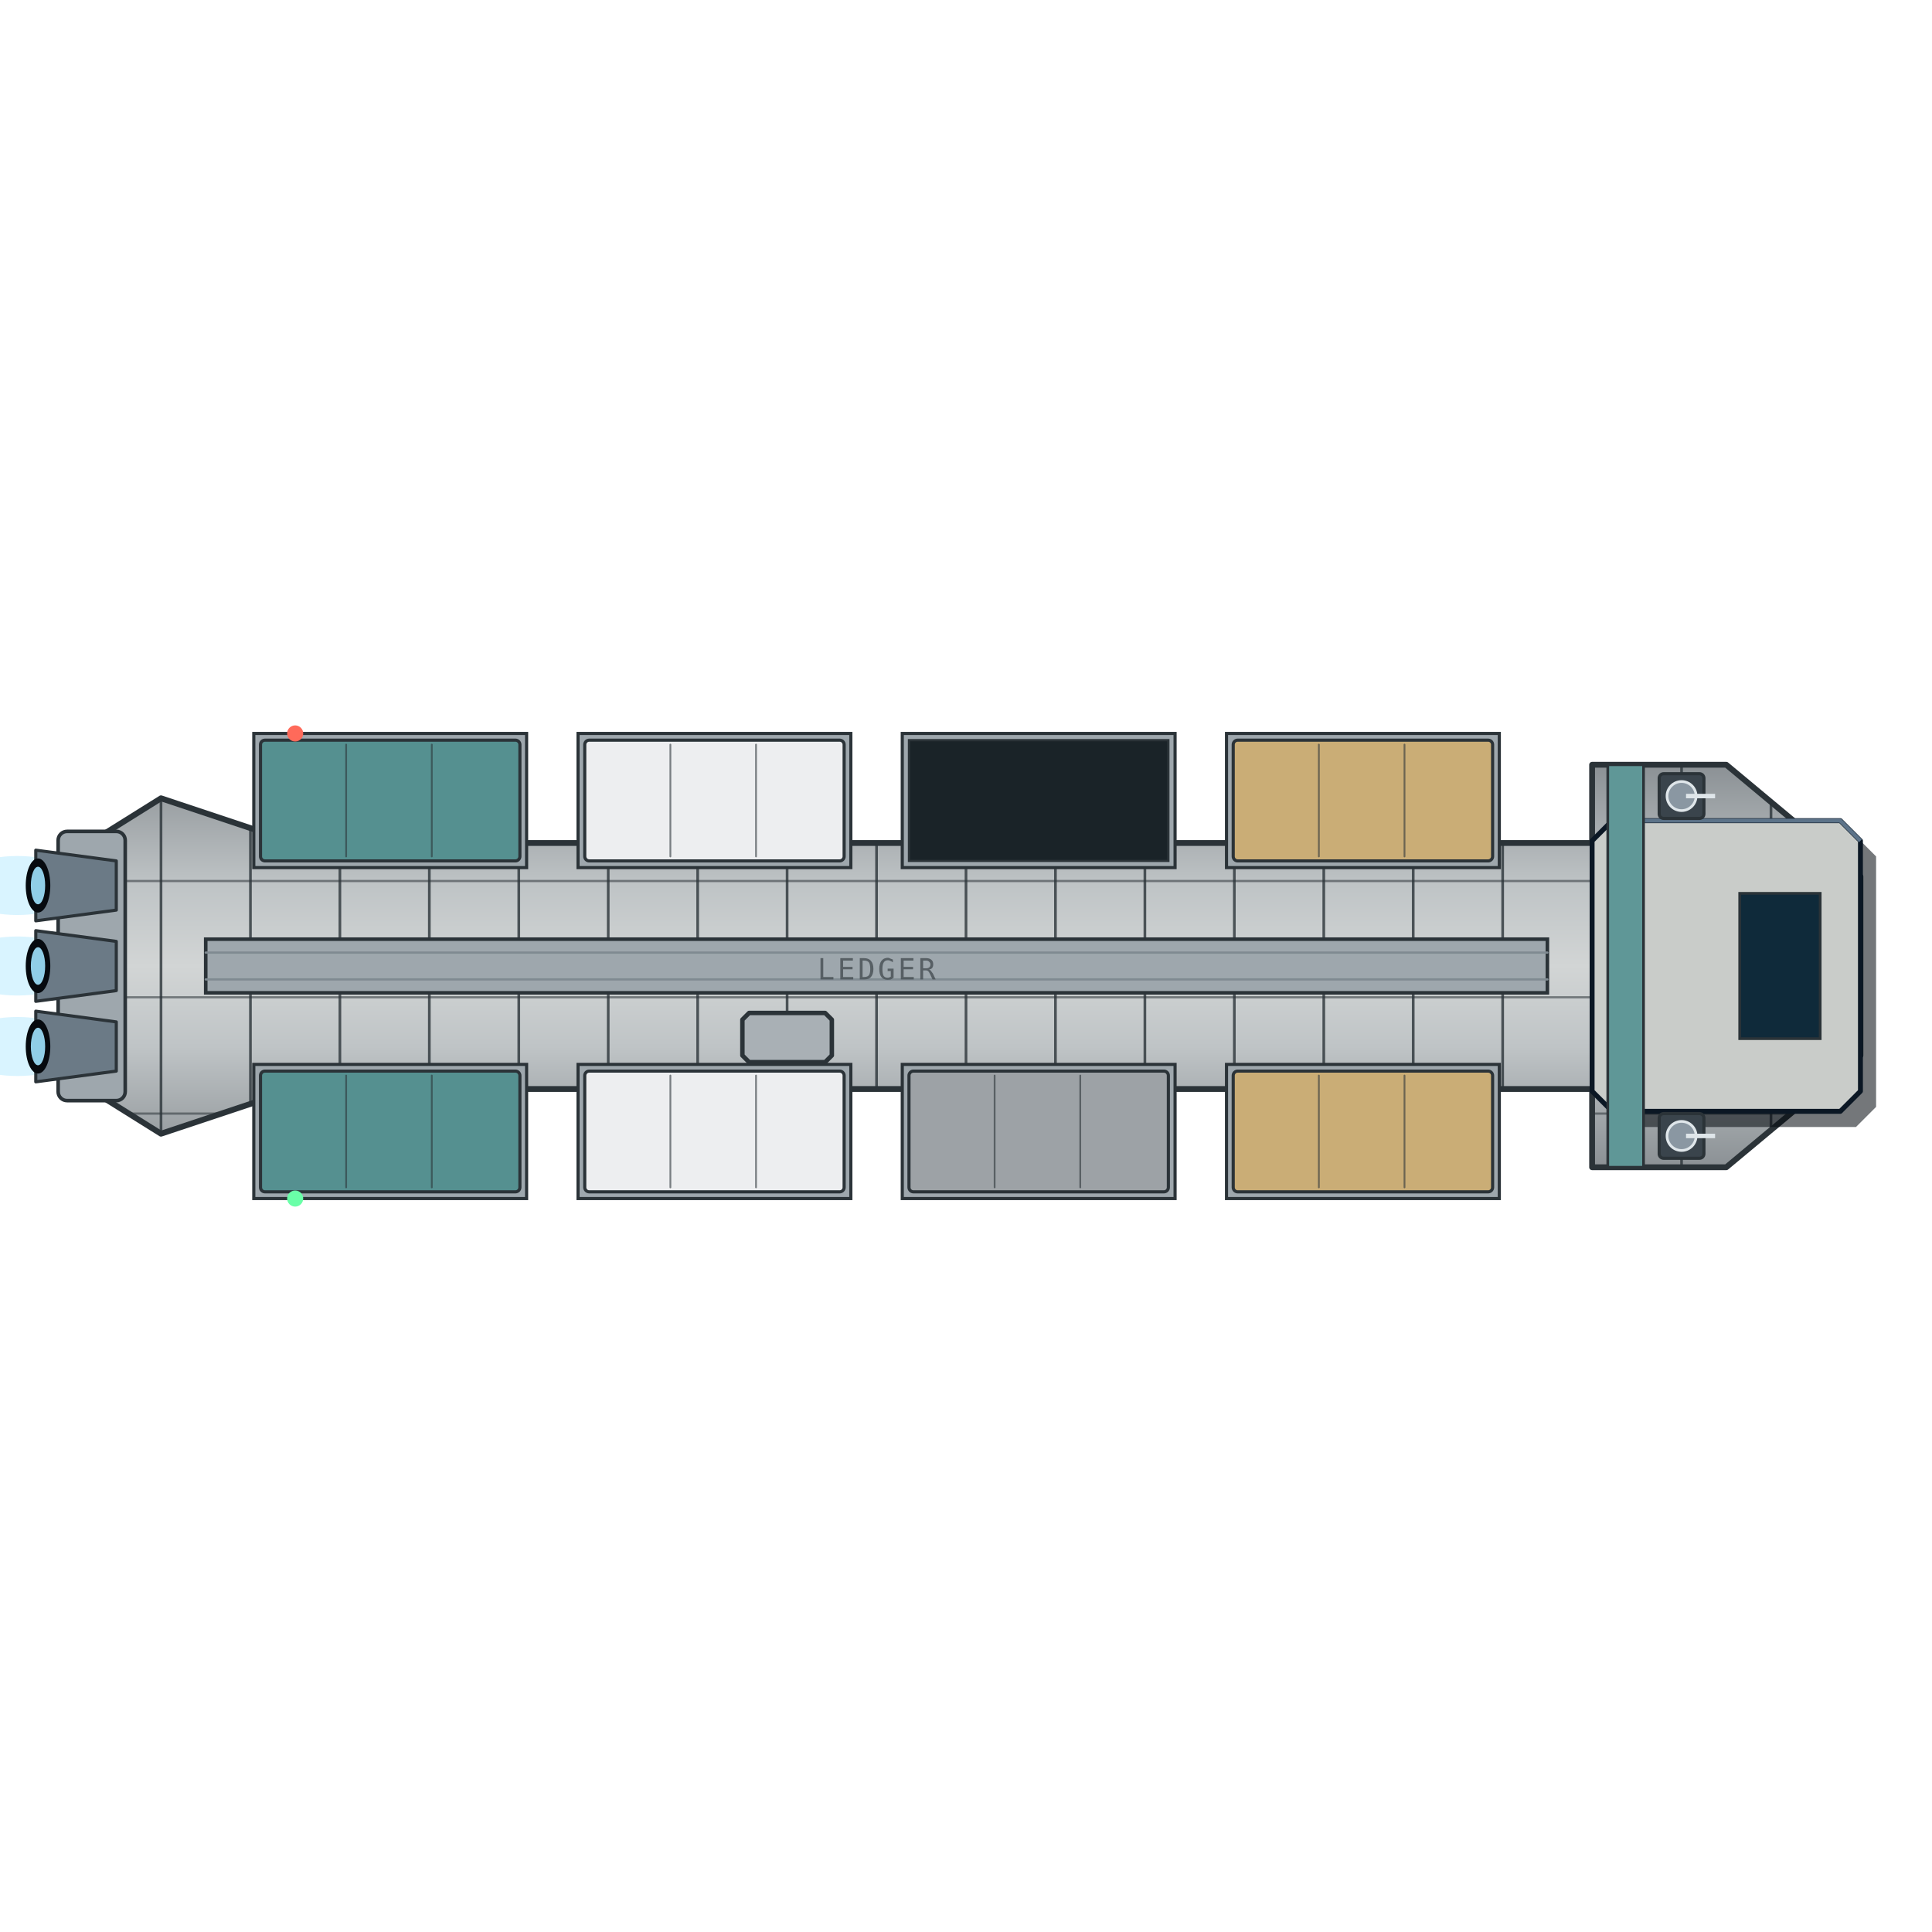
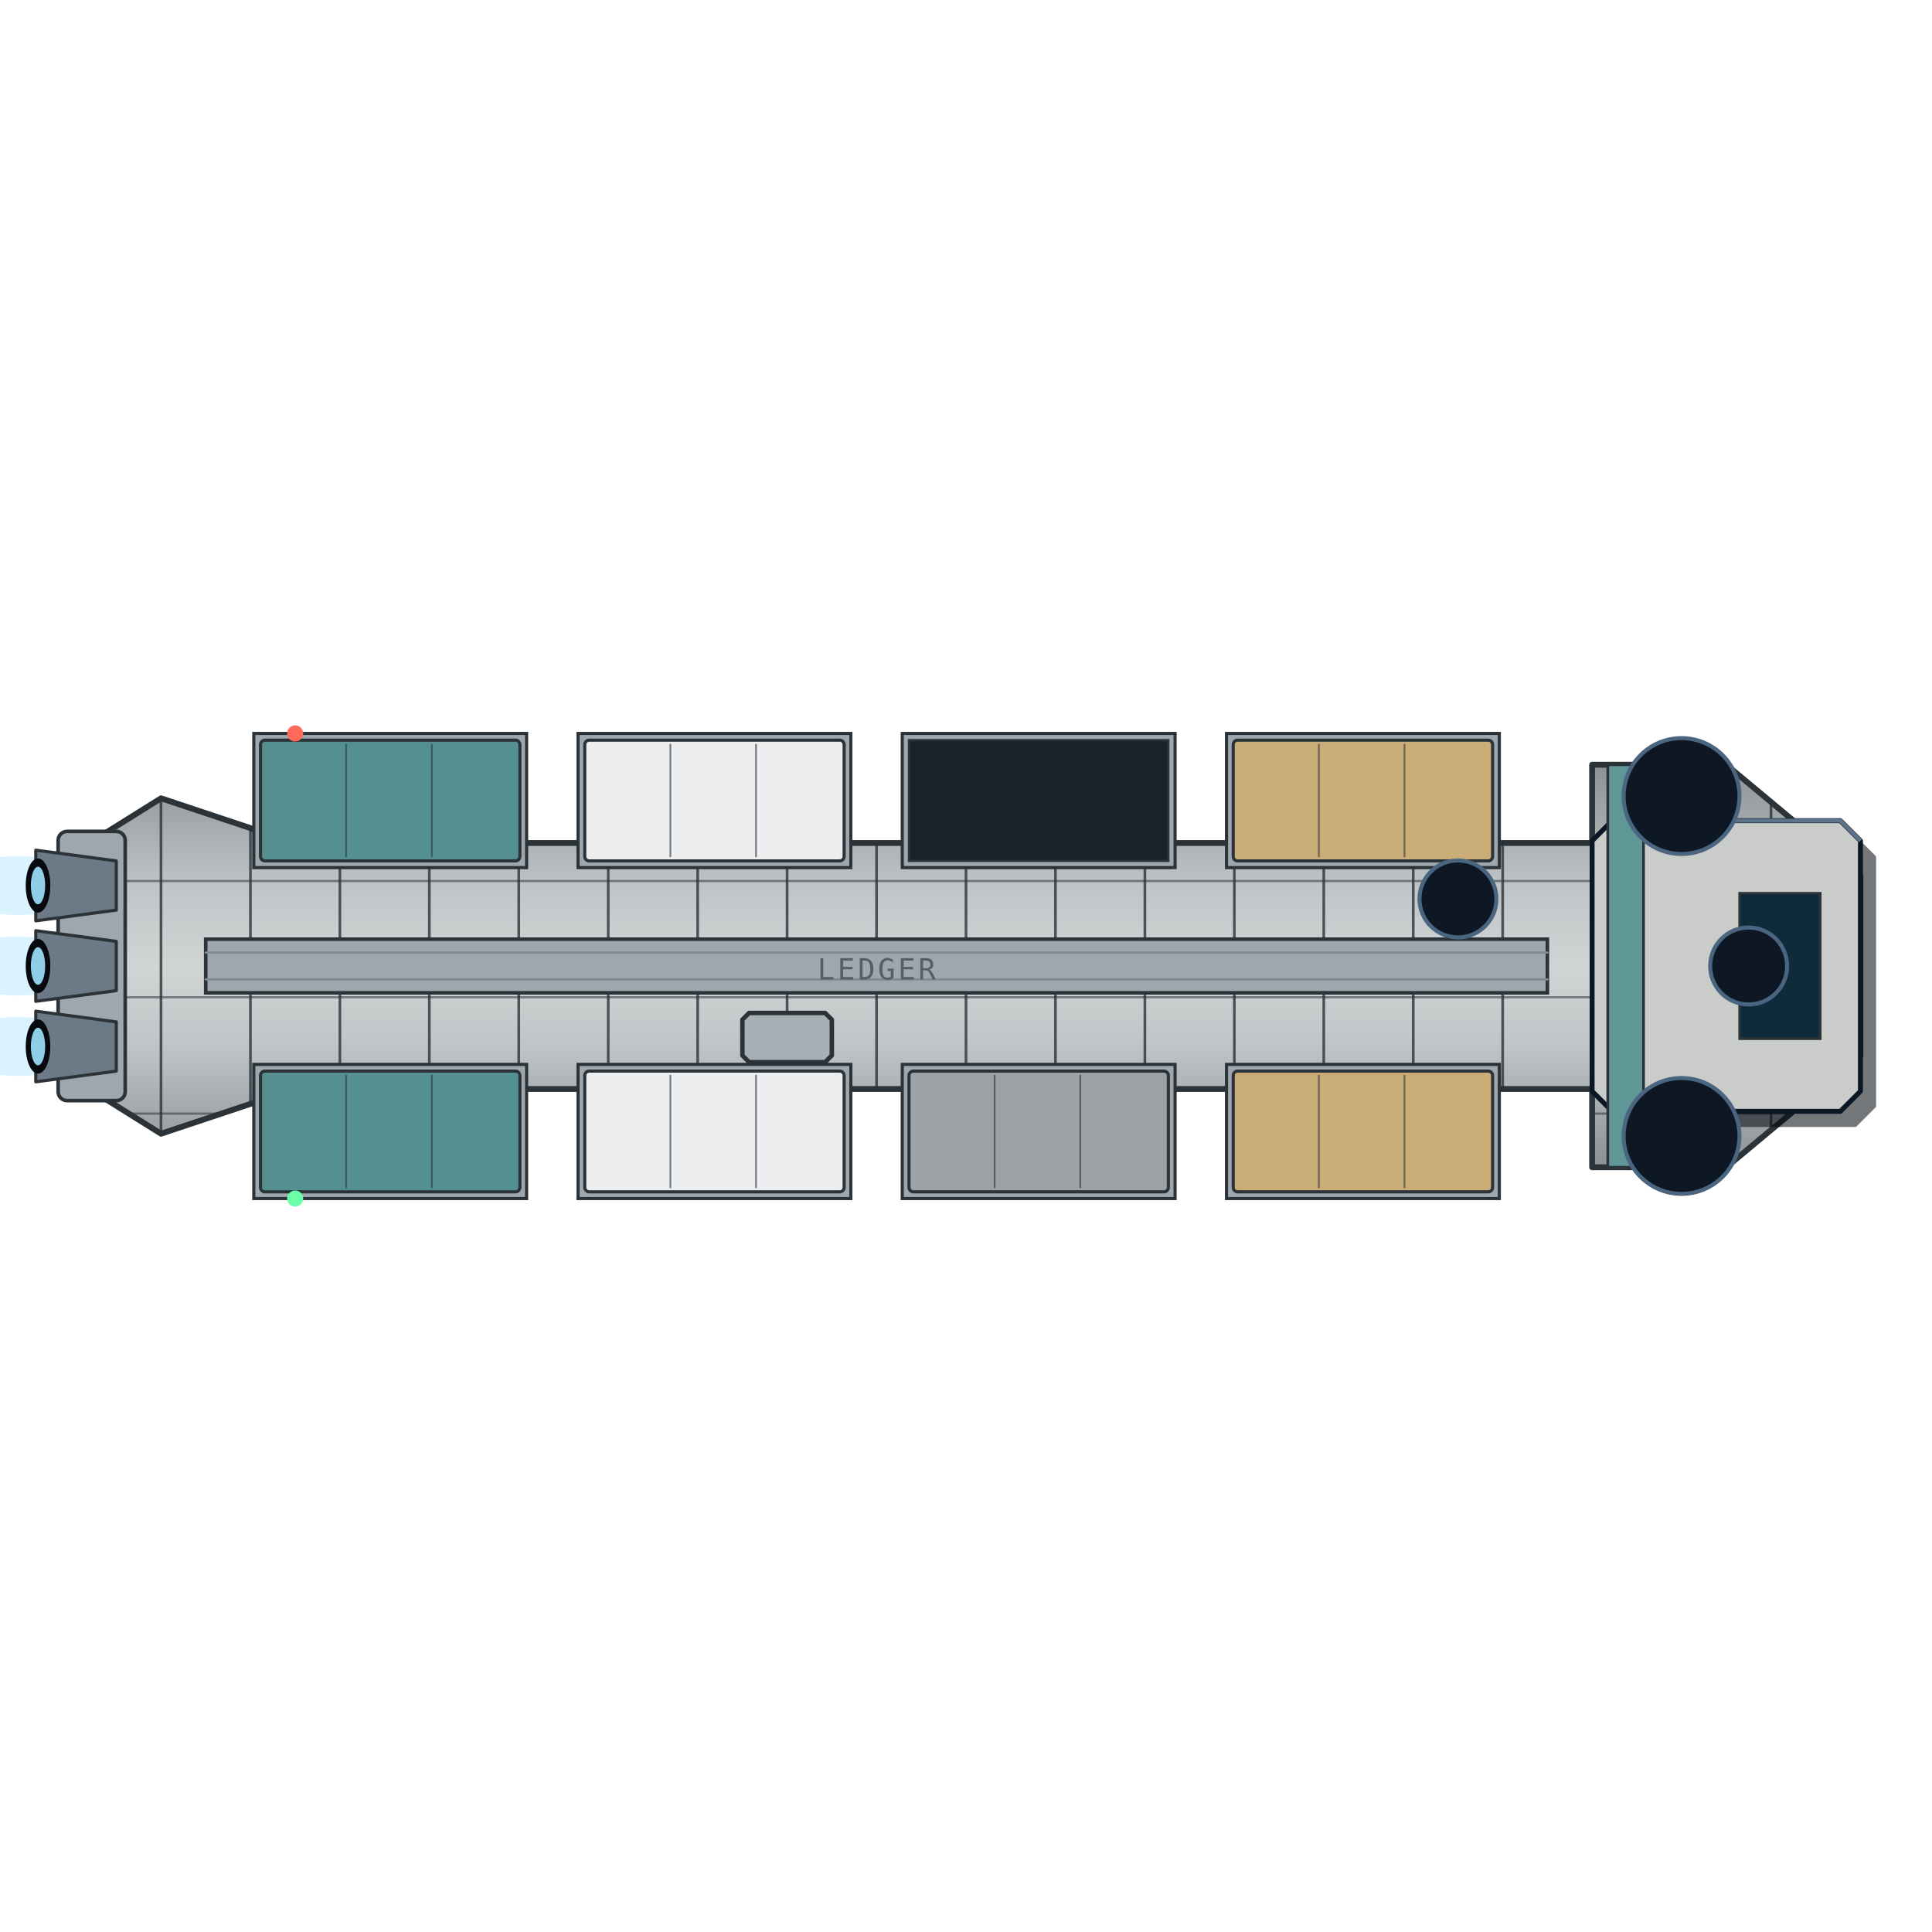
<svg xmlns="http://www.w3.org/2000/svg" viewBox="-43.20 -43.20 86.40 86.40">
  <defs>
    <linearGradient id="tesOld" x1="0" y1="0" x2="0" y2="1">
      <stop offset="0" stop-color="#8b9195" />
      <stop offset="0.3" stop-color="#bfc4c6" />
      <stop offset="0.5" stop-color="#d2d5d5" />
      <stop offset="0.7" stop-color="#bfc4c6" />
      <stop offset="1" stop-color="#8b9195" />
    </linearGradient>
  </defs>
  <ellipse cx="-42.42" cy="3.60" rx="2.86" ry="1.32" fill="#9fe3ff" opacity="0.4" />
  <ellipse cx="-42.42" cy="0.00" rx="2.86" ry="1.32" fill="#9fe3ff" opacity="0.4" />
  <ellipse cx="-42.42" cy="-3.60" rx="2.86" ry="1.32" fill="#9fe3ff" opacity="0.4" />
  <polygon points="40.00,-4.00 34.00,-9.00 28.00,-9.00 28.00,-5.50 -30.00,-5.50 -36.00,-7.50 -40.00,-5.00 -40.00,5.00 -36.00,7.50 -30.00,5.50 28.00,5.50 28.00,9.00 34.00,9.00 40.00,4.00" fill="url(#tesOld)" stroke="#2b3338" stroke-width="0.26" stroke-linejoin="round" />
  <clipPath id="c-tes-ledger-1">
    <polygon points="40.00,-4.00 34.00,-9.00 28.00,-9.00 28.00,-5.50 -30.00,-5.50 -36.00,-7.50 -40.00,-5.00 -40.00,5.00 -36.00,7.50 -30.00,5.50 28.00,5.50 28.00,9.00 34.00,9.00 40.00,4.00" />
  </clipPath>
  <g clip-path="url(#c-tes-ledger-1)">
    <line x1="-36.00" y1="-9.00" x2="-36.00" y2="9.00" stroke="#2b3338" stroke-width="0.12" stroke-linecap="round" opacity="0.8" />
    <line x1="-32.00" y1="-9.00" x2="-32.00" y2="9.00" stroke="#2b3338" stroke-width="0.12" stroke-linecap="round" opacity="0.8" />
    <line x1="-28.00" y1="-9.00" x2="-28.00" y2="9.00" stroke="#2b3338" stroke-width="0.12" stroke-linecap="round" opacity="0.8" />
    <line x1="-24.00" y1="-9.00" x2="-24.00" y2="9.00" stroke="#2b3338" stroke-width="0.12" stroke-linecap="round" opacity="0.8" />
    <line x1="-20.00" y1="-9.00" x2="-20.00" y2="9.00" stroke="#2b3338" stroke-width="0.12" stroke-linecap="round" opacity="0.8" />
    <line x1="-16.00" y1="-9.00" x2="-16.00" y2="9.00" stroke="#2b3338" stroke-width="0.12" stroke-linecap="round" opacity="0.8" />
    <line x1="-12.00" y1="-9.00" x2="-12.00" y2="9.00" stroke="#2b3338" stroke-width="0.12" stroke-linecap="round" opacity="0.8" />
    <line x1="-8.00" y1="-9.00" x2="-8.00" y2="9.00" stroke="#2b3338" stroke-width="0.12" stroke-linecap="round" opacity="0.8" />
    <line x1="-4.00" y1="-9.00" x2="-4.00" y2="9.00" stroke="#2b3338" stroke-width="0.12" stroke-linecap="round" opacity="0.8" />
    <line x1="0.00" y1="-9.00" x2="0.00" y2="9.00" stroke="#2b3338" stroke-width="0.12" stroke-linecap="round" opacity="0.8" />
    <line x1="4.00" y1="-9.00" x2="4.00" y2="9.00" stroke="#2b3338" stroke-width="0.12" stroke-linecap="round" opacity="0.8" />
    <line x1="8.00" y1="-9.00" x2="8.00" y2="9.00" stroke="#2b3338" stroke-width="0.12" stroke-linecap="round" opacity="0.8" />
    <line x1="12.00" y1="-9.00" x2="12.00" y2="9.00" stroke="#2b3338" stroke-width="0.12" stroke-linecap="round" opacity="0.8" />
    <line x1="16.00" y1="-9.00" x2="16.00" y2="9.00" stroke="#2b3338" stroke-width="0.12" stroke-linecap="round" opacity="0.8" />
    <line x1="20.00" y1="-9.00" x2="20.00" y2="9.00" stroke="#2b3338" stroke-width="0.12" stroke-linecap="round" opacity="0.8" />
    <line x1="24.00" y1="-9.00" x2="24.00" y2="9.00" stroke="#2b3338" stroke-width="0.12" stroke-linecap="round" opacity="0.8" />
    <line x1="28.00" y1="-9.00" x2="28.00" y2="9.00" stroke="#2b3338" stroke-width="0.12" stroke-linecap="round" opacity="0.8" />
    <line x1="32.00" y1="-9.00" x2="32.00" y2="9.00" stroke="#2b3338" stroke-width="0.12" stroke-linecap="round" opacity="0.8" />
    <line x1="36.00" y1="-9.00" x2="36.00" y2="9.00" stroke="#2b3338" stroke-width="0.12" stroke-linecap="round" opacity="0.8" />
    <line x1="-40.00" y1="-3.80" x2="40.00" y2="-3.80" stroke="#2b3338" stroke-width="0.1" stroke-linecap="round" opacity="0.55" />
    <line x1="-40.00" y1="1.40" x2="40.00" y2="1.40" stroke="#2b3338" stroke-width="0.1" stroke-linecap="round" opacity="0.55" />
    <line x1="-40.00" y1="6.60" x2="40.00" y2="6.60" stroke="#2b3338" stroke-width="0.1" stroke-linecap="round" opacity="0.55" />
  </g>
  <rect x="-34.00" y="-1.20" width="60.00" height="2.40" rx="0.0" fill="#9ea7ad" stroke="#2b3338" stroke-width="0.16" />
  <line x1="-34.00" y1="-0.60" x2="26.00" y2="-0.60" stroke="#7f8a91" stroke-width="0.1" stroke-linecap="round" />
  <line x1="-34.00" y1="0.60" x2="26.00" y2="0.60" stroke="#7f8a91" stroke-width="0.1" stroke-linecap="round" />
  <rect x="-31.85" y="-10.40" width="12.20" height="6.00" rx="0.0" fill="#9ea7ad" stroke="#2b3338" stroke-width="0.14" />
  <rect x="-31.55" y="-10.10" width="11.60" height="5.40" rx="0.2" fill="#559090" stroke="#2b3338" stroke-width="0.14" />
  <line x1="-27.72" y1="-9.90" x2="-27.72" y2="-4.90" stroke="#2b3338" stroke-width="0.08" stroke-linecap="round" opacity="0.6" />
  <line x1="-23.89" y1="-9.90" x2="-23.89" y2="-4.90" stroke="#2b3338" stroke-width="0.08" stroke-linecap="round" opacity="0.6" />
  <rect x="-17.35" y="-10.40" width="12.20" height="6.00" rx="0.0" fill="#9ea7ad" stroke="#2b3338" stroke-width="0.14" />
  <rect x="-17.05" y="-10.10" width="11.60" height="5.40" rx="0.2" fill="#edeef0" stroke="#2b3338" stroke-width="0.14" />
  <line x1="-13.22" y1="-9.90" x2="-13.22" y2="-4.90" stroke="#2b3338" stroke-width="0.08" stroke-linecap="round" opacity="0.6" />
  <line x1="-9.39" y1="-9.90" x2="-9.39" y2="-4.90" stroke="#2b3338" stroke-width="0.08" stroke-linecap="round" opacity="0.6" />
  <rect x="-2.85" y="-10.40" width="12.20" height="6.00" rx="0.0" fill="#9ea7ad" stroke="#2b3338" stroke-width="0.14" />
  <rect x="-2.55" y="-10.10" width="11.60" height="5.40" rx="0.0" fill="#1a2328" stroke="#2b3338" stroke-width="0.1" />
  <rect x="11.65" y="-10.40" width="12.20" height="6.00" rx="0.0" fill="#9ea7ad" stroke="#2b3338" stroke-width="0.14" />
  <rect x="11.95" y="-10.10" width="11.60" height="5.40" rx="0.2" fill="#caad76" stroke="#2b3338" stroke-width="0.14" />
  <line x1="15.78" y1="-9.90" x2="15.78" y2="-4.90" stroke="#2b3338" stroke-width="0.08" stroke-linecap="round" opacity="0.6" />
  <line x1="19.61" y1="-9.90" x2="19.61" y2="-4.90" stroke="#2b3338" stroke-width="0.08" stroke-linecap="round" opacity="0.6" />
  <rect x="-31.85" y="4.40" width="12.20" height="6.00" rx="0.0" fill="#9ea7ad" stroke="#2b3338" stroke-width="0.14" />
  <rect x="-31.55" y="4.70" width="11.60" height="5.40" rx="0.2" fill="#559090" stroke="#2b3338" stroke-width="0.14" />
  <line x1="-27.72" y1="4.90" x2="-27.72" y2="9.90" stroke="#2b3338" stroke-width="0.08" stroke-linecap="round" opacity="0.6" />
  <line x1="-23.89" y1="4.90" x2="-23.89" y2="9.90" stroke="#2b3338" stroke-width="0.08" stroke-linecap="round" opacity="0.6" />
  <rect x="-17.35" y="4.40" width="12.20" height="6.00" rx="0.0" fill="#9ea7ad" stroke="#2b3338" stroke-width="0.14" />
  <rect x="-17.05" y="4.70" width="11.60" height="5.40" rx="0.2" fill="#edeef0" stroke="#2b3338" stroke-width="0.14" />
  <line x1="-13.22" y1="4.90" x2="-13.22" y2="9.90" stroke="#2b3338" stroke-width="0.08" stroke-linecap="round" opacity="0.6" />
  <line x1="-9.39" y1="4.90" x2="-9.39" y2="9.90" stroke="#2b3338" stroke-width="0.08" stroke-linecap="round" opacity="0.6" />
  <rect x="-2.85" y="4.40" width="12.20" height="6.00" rx="0.0" fill="#9ea7ad" stroke="#2b3338" stroke-width="0.14" />
  <rect x="-2.55" y="4.70" width="11.60" height="5.40" rx="0.2" fill="#9da2a6" stroke="#2b3338" stroke-width="0.14" />
  <line x1="1.28" y1="4.90" x2="1.28" y2="9.90" stroke="#2b3338" stroke-width="0.08" stroke-linecap="round" opacity="0.6" />
  <line x1="5.11" y1="4.90" x2="5.11" y2="9.90" stroke="#2b3338" stroke-width="0.08" stroke-linecap="round" opacity="0.6" />
  <rect x="11.65" y="4.40" width="12.20" height="6.00" rx="0.0" fill="#9ea7ad" stroke="#2b3338" stroke-width="0.14" />
  <rect x="11.95" y="4.70" width="11.60" height="5.40" rx="0.2" fill="#caad76" stroke="#2b3338" stroke-width="0.14" />
  <line x1="15.78" y1="4.90" x2="15.78" y2="9.90" stroke="#2b3338" stroke-width="0.08" stroke-linecap="round" opacity="0.6" />
  <line x1="19.61" y1="4.90" x2="19.61" y2="9.90" stroke="#2b3338" stroke-width="0.08" stroke-linecap="round" opacity="0.6" />
  <polygon points="29.60,-5.80 39.80,-5.80 40.70,-4.90 40.70,6.30 39.80,7.20 29.60,7.20 28.70,6.30 28.70,-4.90" fill="rgba(3,8,14,0.55)" stroke="none" stroke-width="0" stroke-linejoin="round" />
  <polygon points="28.90,-6.50 39.10,-6.50 40.00,-5.60 40.00,5.60 39.10,6.50 28.90,6.50 28.00,5.60 28.00,-5.60" fill="#c9ccc9" stroke="#0b1724" stroke-width="0.22" stroke-linejoin="round" />
  <polyline points="28.90,-6.50 39.10,-6.50 40.00,-5.60" fill="none" stroke="#9fc0dc" stroke-width="0.18" opacity="0.55" stroke-linejoin="round" />
  <rect x="34.60" y="-3.25" width="3.60" height="6.50" rx="0.0" fill="#0f2a3a" stroke="#2b3338" stroke-width="0.12" />
  <rect x="28.70" y="-9.00" width="1.60" height="18.00" rx="0.0" fill="#5f9797" stroke="#2b3338" stroke-width="0.12" />
  <rect x="-40.60" y="-6.02" width="3.00" height="12.04" rx="0.4" fill="#9ea7ad" stroke="#2b3338" stroke-width="0.16" />
  <polygon points="-38.00,-4.70 -41.60,-5.18 -41.60,-2.02 -38.00,-2.50" fill="#6b7a86" stroke="#2b3338" stroke-width="0.14" stroke-linejoin="round" />
  <ellipse cx="-41.50" cy="-3.60" rx="0.55" ry="1.21" fill="#060a0f" />
  <ellipse cx="-41.50" cy="-3.60" rx="0.32" ry="0.84" fill="#9fe3ff" opacity="0.9" />
  <polygon points="-38.00,-1.10 -41.60,-1.58 -41.60,1.58 -38.00,1.10" fill="#6b7a86" stroke="#2b3338" stroke-width="0.14" stroke-linejoin="round" />
  <ellipse cx="-41.50" cy="0.00" rx="0.55" ry="1.21" fill="#060a0f" />
  <ellipse cx="-41.50" cy="0.00" rx="0.32" ry="0.84" fill="#9fe3ff" opacity="0.9" />
  <polygon points="-38.00,2.50 -41.60,2.02 -41.60,5.18 -38.00,4.70" fill="#6b7a86" stroke="#2b3338" stroke-width="0.14" stroke-linejoin="round" />
  <ellipse cx="-41.50" cy="3.60" rx="0.55" ry="1.21" fill="#060a0f" />
  <ellipse cx="-41.50" cy="3.60" rx="0.32" ry="0.84" fill="#9fe3ff" opacity="0.9" />
-   <rect x="31.00" y="-8.60" width="2.00" height="2.00" rx="0.2" fill="#3a444c" stroke="#2b3338" stroke-width="0.14" />
-   <circle cx="32.00" cy="-7.60" r="0.65" fill="#8a97a2" stroke="#dfe6ea" stroke-width="0.12" />
-   <rect x="32.20" y="-7.70" width="1.30" height="0.20" rx="0.0" fill="#dfe6ea" stroke="none" stroke-width="0" />
-   <rect x="31.00" y="6.60" width="2.00" height="2.00" rx="0.2" fill="#3a444c" stroke="#2b3338" stroke-width="0.14" />
-   <circle cx="32.00" cy="7.60" r="0.65" fill="#8a97a2" stroke="#dfe6ea" stroke-width="0.12" />
-   <rect x="32.20" y="7.50" width="1.30" height="0.20" rx="0.0" fill="#dfe6ea" stroke="none" stroke-width="0" />
+   <circle cx="35.00" cy="0.00" r="1.72" fill="#0e1824" stroke="#4a6580" stroke-width="0.18" />
+   <circle cx="22.00" cy="-3.00" r="1.72" fill="#0e1824" stroke="#4a6580" stroke-width="0.18" />
+   <circle cx="32.00" cy="-7.60" r="2.59" fill="#0e1824" stroke="#4a6580" stroke-width="0.18" />
+   <circle cx="32.00" cy="7.60" r="2.59" fill="#0e1824" stroke="#4a6580" stroke-width="0.18" />
  <text x="-4.00" y="0.60" font-family="IBM Plex Mono, monospace" font-size="1.30" fill="#4a5257" opacity="0.85" text-anchor="middle" letter-spacing="0.12">LEDGER</text>
  <circle cx="-30.00" cy="-10.40" r="0.36" fill="#ff6a5a" stroke="none" stroke-width="0" />
  <circle cx="-30.00" cy="10.40" r="0.36" fill="#6affa8" stroke="none" stroke-width="0" />
  <polygon points="-9.70,2.10 -6.30,2.10 -6.00,2.40 -6.00,4.00 -6.30,4.30 -9.70,4.30 -10.00,4.00 -10.00,2.40" fill="#a9b0b5" stroke="#2b3338" stroke-width="0.2" stroke-linejoin="round" />
</svg>
